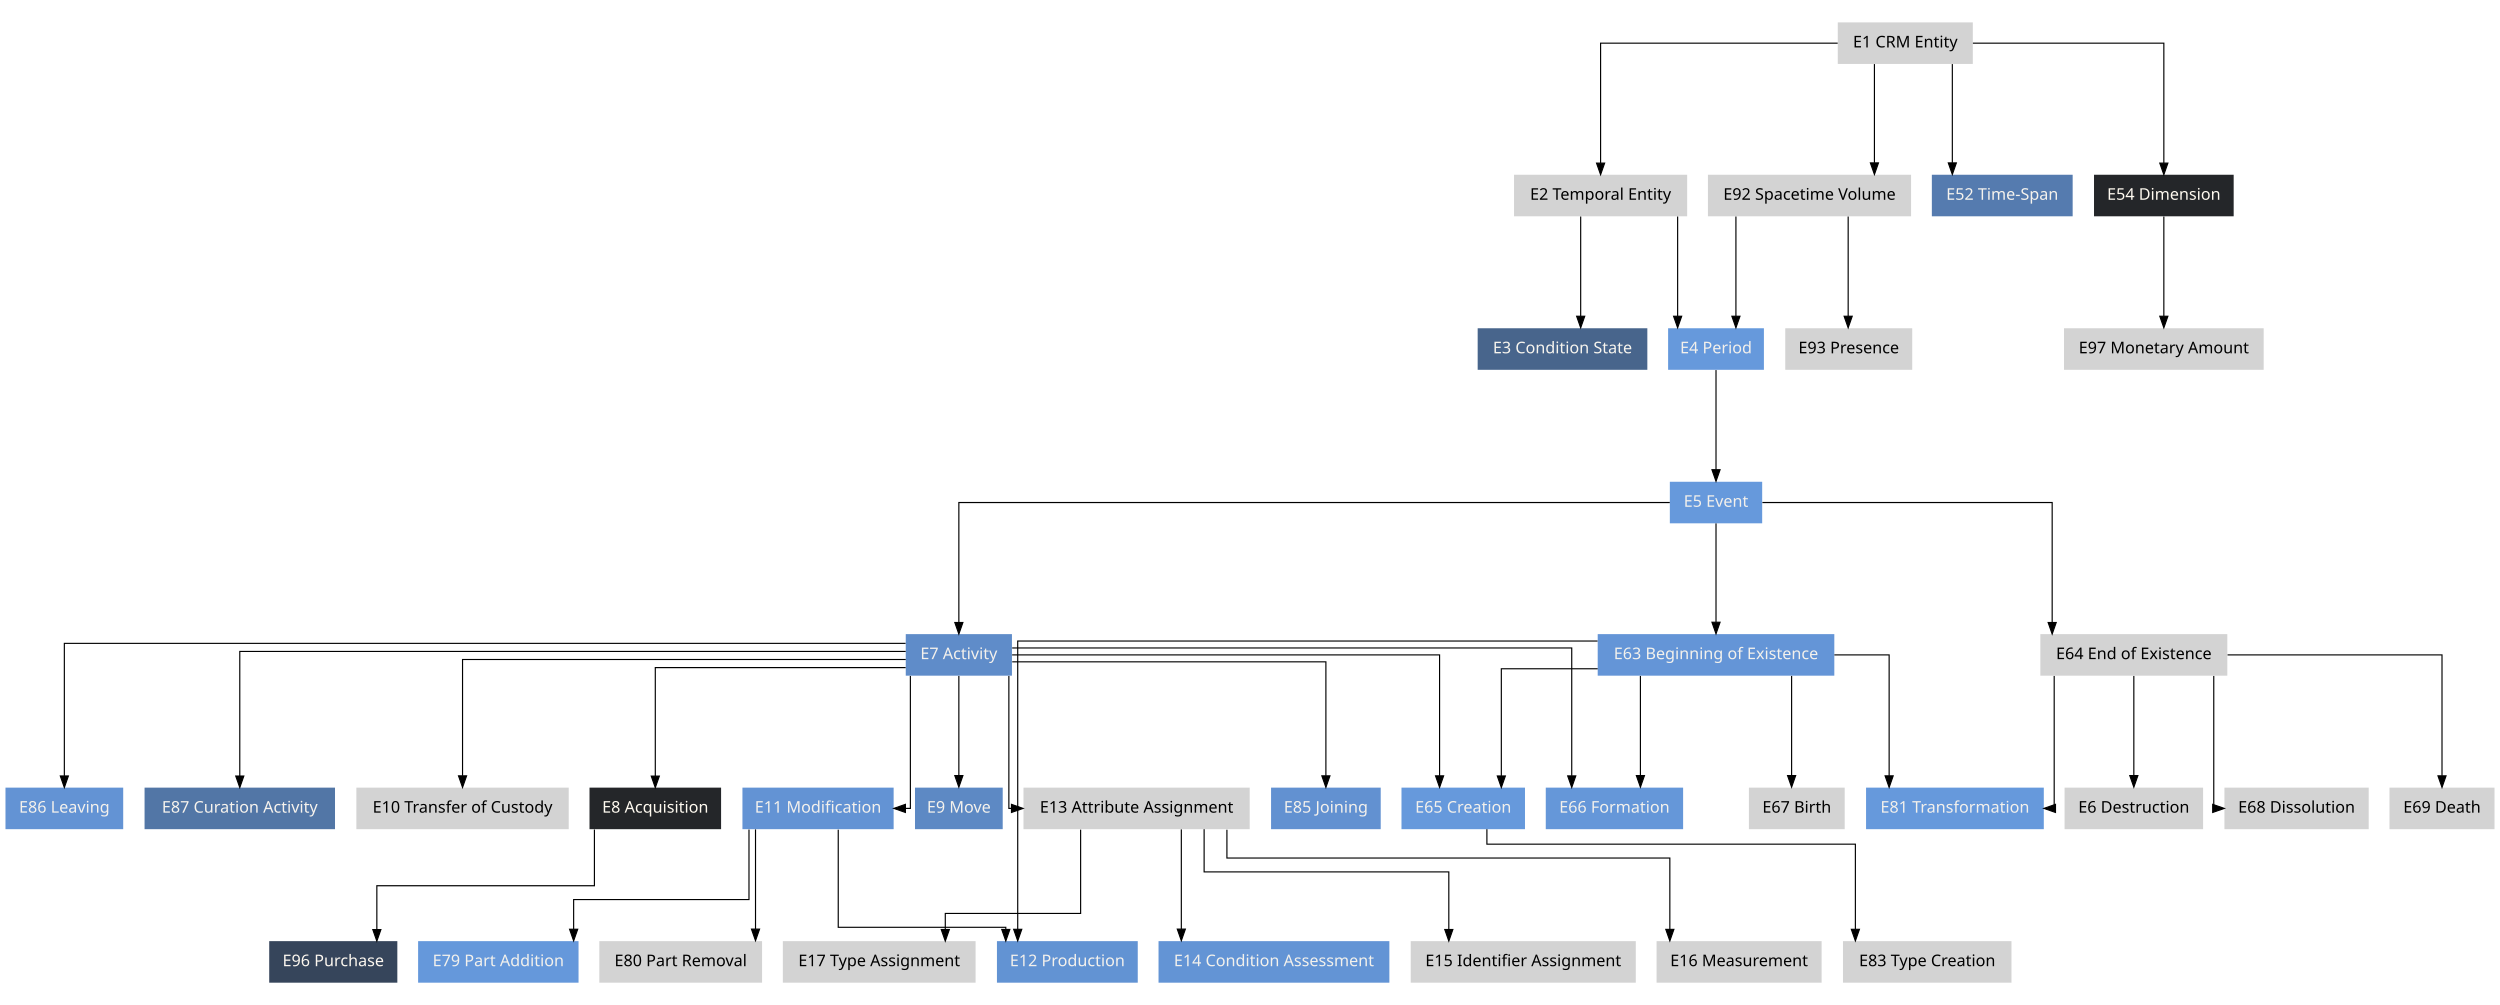
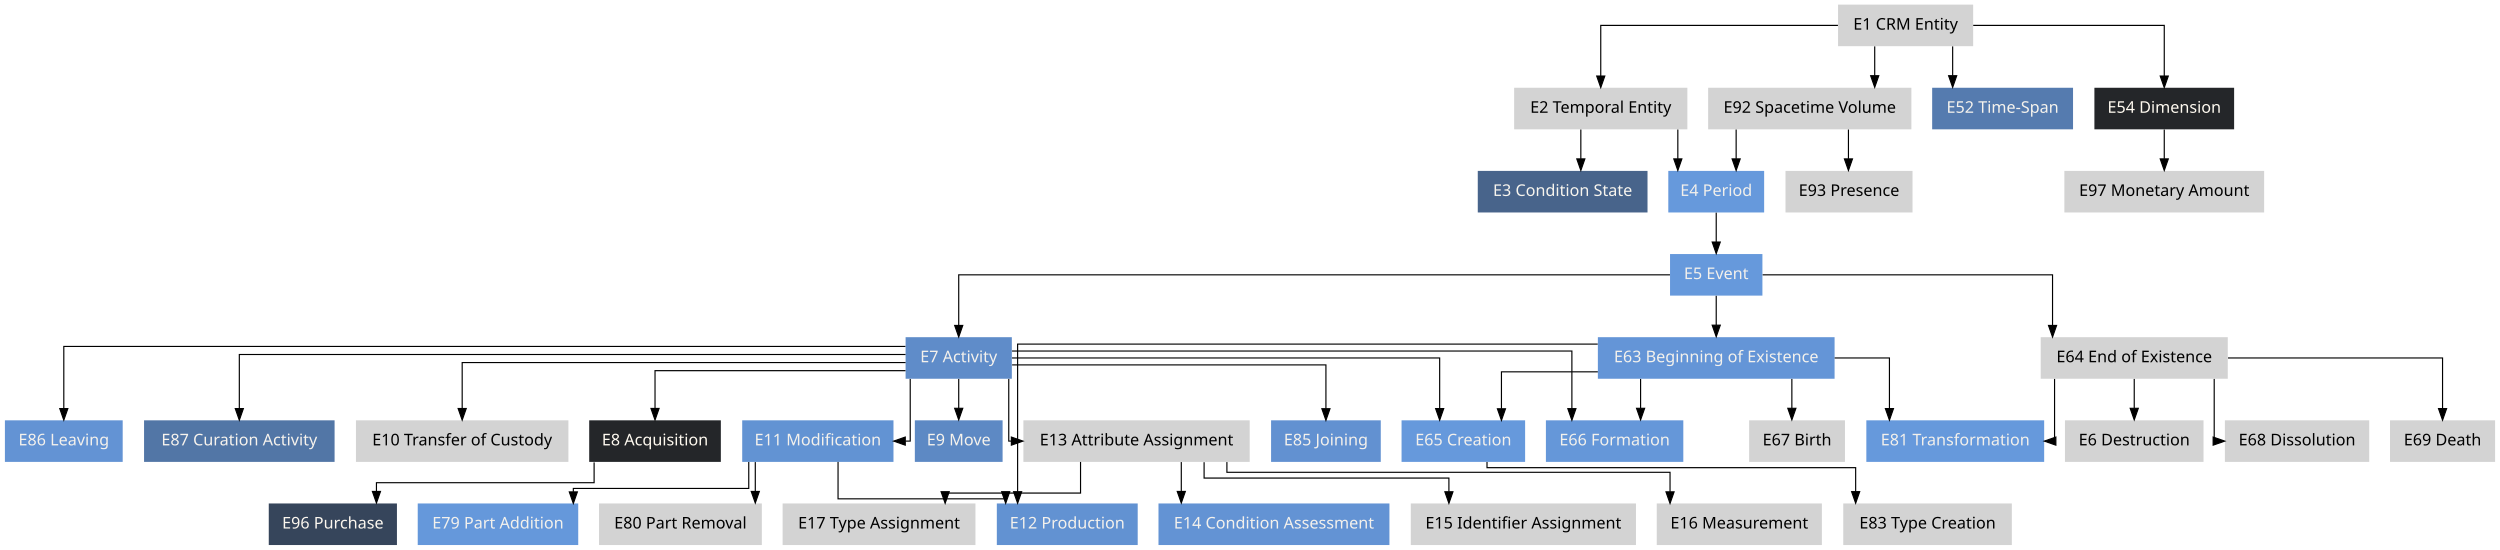
- <svg xmlns="http://www.w3.org/2000/svg" width="2165pt" height="870pt" viewBox="0.00 0.00 2164.50 870.40">
-   <g id="graph0" class="graph" transform="scale(1 1) rotate(0) translate(4 866.4)">
+ <svg xmlns="http://www.w3.org/2000/svg" width="2165pt" height="476pt" viewBox="0.00 0.00 2164.50 476.00">
+   <g id="graph0" class="graph" transform="scale(1 1) rotate(0) translate(4 472)">
    <g id="node1" class="node">
-       <polygon fill="lightgrey" stroke="black" stroke-width="0" points="1457,-715 1307,-715 1307,-679 1457,-679 1457,-715" />
-       <text text-anchor="middle" x="1382" y="-693.3" font-family="sans-serif" font-size="14.00">E2 Temporal Entity</text>
+       <polygon fill="lightgrey" stroke="black" stroke-width="0" points="1457,-396 1307,-396 1307,-360 1457,-360 1457,-396" />
+       <text text-anchor="middle" x="1382" y="-374.3" font-family="sans-serif" font-size="14.00">E2 Temporal Entity</text>
    </g>
    <g id="node2" class="node">
-       <polygon fill="#48658c" stroke="black" stroke-width="0" points="1422.5,-582 1275.5,-582 1275.5,-546 1422.5,-546 1422.5,-582" />
-       <text text-anchor="middle" x="1349" y="-560.3" font-family="sans-serif" font-size="14.00" fill="#f8f5ee">E3 Condition State</text>
+       <polygon fill="#48648b" stroke="black" stroke-width="0" points="1422.5,-324 1275.5,-324 1275.5,-288 1422.5,-288 1422.5,-324" />
+       <text text-anchor="middle" x="1349" y="-302.3" font-family="sans-serif" font-size="14.00" fill="#f8f5ee">E3 Condition State</text>
    </g>
    <g id="edge2" class="edge">
-       <path fill="none" stroke="black" d="M1364.75,-678.79C1364.75,-678.79 1364.75,-592.42 1364.75,-592.42" />
-       <polygon fill="black" stroke="black" points="1368.25,-592.42 1364.75,-582.42 1361.25,-592.42 1368.25,-592.42" />
+       <path fill="none" stroke="black" d="M1364.75,-359.83C1364.75,-359.83 1364.75,-334.41 1364.75,-334.41" />
+       <polygon fill="black" stroke="black" points="1368.25,-334.41 1364.75,-324.41 1361.25,-334.41 1368.25,-334.41" />
    </g>
    <g id="node3" class="node">
-       <polygon fill="#6699dc" stroke="black" stroke-width="0" points="1523.5,-582 1440.5,-582 1440.5,-546 1523.5,-546 1523.5,-582" />
-       <text text-anchor="middle" x="1482" y="-560.3" font-family="sans-serif" font-size="14.00" fill="#f3f0eb">E4 Period</text>
+       <polygon fill="#6699dc" stroke="black" stroke-width="0" points="1523.5,-324 1440.5,-324 1440.5,-288 1523.5,-288 1523.5,-324" />
+       <text text-anchor="middle" x="1482" y="-302.3" font-family="sans-serif" font-size="14.00" fill="#f3f0eb">E4 Period</text>
    </g>
    <g id="edge3" class="edge">
-       <path fill="none" stroke="black" d="M1448.75,-678.79C1448.75,-678.79 1448.75,-592.42 1448.75,-592.42" />
-       <polygon fill="black" stroke="black" points="1452.25,-592.42 1448.75,-582.42 1445.25,-592.42 1452.25,-592.42" />
+       <path fill="none" stroke="black" d="M1448.75,-359.83C1448.75,-359.83 1448.75,-334.41 1448.75,-334.41" />
+       <polygon fill="black" stroke="black" points="1452.25,-334.41 1448.75,-324.41 1445.25,-334.41 1452.25,-334.41" />
    </g>
    <g id="node4" class="node">
-       <polygon fill="#6699dc" stroke="black" stroke-width="0" points="1522,-449 1442,-449 1442,-413 1522,-413 1522,-449" />
-       <text text-anchor="middle" x="1482" y="-427.3" font-family="sans-serif" font-size="14.00" fill="#f3f0eb">E5 Event</text>
+       <polygon fill="#6699dc" stroke="black" stroke-width="0" points="1522,-252 1442,-252 1442,-216 1522,-216 1522,-252" />
+       <text text-anchor="middle" x="1482" y="-230.3" font-family="sans-serif" font-size="14.00" fill="#f3f0eb">E5 Event</text>
    </g>
    <g id="edge5" class="edge">
-       <path fill="none" stroke="black" d="M1482,-545.79C1482,-545.79 1482,-459.42 1482,-459.42" />
-       <polygon fill="black" stroke="black" points="1485.5,-459.42 1482,-449.42 1478.5,-459.42 1485.5,-459.42" />
+       <path fill="none" stroke="black" d="M1482,-287.83C1482,-287.83 1482,-262.41 1482,-262.41" />
+       <polygon fill="black" stroke="black" points="1485.5,-262.41 1482,-252.41 1478.5,-262.41 1485.5,-262.41" />
    </g>
    <g id="node5" class="node">
-       <polygon fill="#5f8cc9" stroke="black" stroke-width="0" points="872,-317 780,-317 780,-281 872,-281 872,-317" />
-       <text text-anchor="middle" x="826" y="-295.3" font-family="sans-serif" font-size="14.00" fill="#f4f1ec">E7 Activity</text>
+       <polygon fill="#5f8cc9" stroke="black" stroke-width="0" points="872,-180 780,-180 780,-144 872,-144 872,-180" />
+       <text text-anchor="middle" x="826" y="-158.3" font-family="sans-serif" font-size="14.00" fill="#f4f1ec">E7 Activity</text>
    </g>
    <g id="edge7" class="edge">
-       <path fill="none" stroke="black" d="M1441.95,-431C1299.52,-431 826,-431 826,-431 826,-431 826,-327.08 826,-327.08" />
-       <polygon fill="black" stroke="black" points="829.5,-327.08 826,-317.08 822.5,-327.08 829.5,-327.08" />
+       <path fill="none" stroke="black" d="M1441.95,-234C1299.52,-234 826,-234 826,-234 826,-234 826,-190.17 826,-190.17" />
+       <polygon fill="black" stroke="black" points="829.5,-190.17 826,-180.17 822.5,-190.17 829.5,-190.17" />
    </g>
    <g id="node25" class="node">
-       <polygon fill="#6495d7" stroke="black" stroke-width="0" points="1584.5,-317 1379.5,-317 1379.5,-281 1584.5,-281 1584.5,-317" />
-       <text text-anchor="middle" x="1482" y="-295.3" font-family="sans-serif" font-size="14.00" fill="#f3f1ec">E63 Beginning of Existence</text>
+       <polygon fill="#6495d7" stroke="black" stroke-width="0" points="1584.5,-180 1379.5,-180 1379.5,-144 1584.5,-144 1584.5,-180" />
+       <text text-anchor="middle" x="1482" y="-158.3" font-family="sans-serif" font-size="14.00" fill="#f3f1ec">E63 Beginning of Existence</text>
    </g>
    <g id="edge21" class="edge">
-       <path fill="none" stroke="black" d="M1482,-412.92C1482,-412.92 1482,-327.28 1482,-327.28" />
-       <polygon fill="black" stroke="black" points="1485.5,-327.28 1482,-317.28 1478.5,-327.28 1485.5,-327.28" />
+       <path fill="none" stroke="black" d="M1482,-215.83C1482,-215.83 1482,-190.41 1482,-190.41" />
+       <polygon fill="black" stroke="black" points="1485.5,-190.41 1482,-180.41 1478.5,-190.41 1485.5,-190.41" />
    </g>
    <g id="node28" class="node">
-       <polygon fill="lightgrey" stroke="black" stroke-width="0" points="1925,-317 1763,-317 1763,-281 1925,-281 1925,-317" />
-       <text text-anchor="middle" x="1844" y="-295.3" font-family="sans-serif" font-size="14.00">E64 End of Existence</text>
+       <polygon fill="lightgrey" stroke="black" stroke-width="0" points="1925,-180 1763,-180 1763,-144 1925,-144 1925,-180" />
+       <text text-anchor="middle" x="1844" y="-158.3" font-family="sans-serif" font-size="14.00">E64 End of Existence</text>
    </g>
    <g id="edge22" class="edge">
-       <path fill="none" stroke="black" d="M1522.19,-431C1602.09,-431 1773.25,-431 1773.25,-431 1773.25,-431 1773.25,-327.08 1773.25,-327.08" />
-       <polygon fill="black" stroke="black" points="1776.75,-327.08 1773.25,-317.08 1769.75,-327.08 1776.75,-327.08" />
+       <path fill="none" stroke="black" d="M1522.19,-234C1602.09,-234 1773.25,-234 1773.25,-234 1773.25,-234 1773.25,-190.17 1773.25,-190.17" />
+       <polygon fill="black" stroke="black" points="1776.75,-190.17 1773.25,-180.17 1769.75,-190.17 1776.75,-190.17" />
    </g>
    <g id="node6" class="node">
-       <polygon fill="#242629" stroke="black" stroke-width="0" points="620,-184 506,-184 506,-148 620,-148 620,-184" />
-       <text text-anchor="middle" x="563" y="-162.3" font-family="sans-serif" font-size="14.00" fill="#fffaf0">E8 Acquisition</text>
+       <polygon fill="#242629" stroke="black" stroke-width="0" points="620,-108 506,-108 506,-72 620,-72 620,-108" />
+       <text text-anchor="middle" x="563" y="-86.3" font-family="sans-serif" font-size="14.00" fill="#fffaf0">E8 Acquisition</text>
    </g>
    <g id="edge8" class="edge">
-       <path fill="none" stroke="black" d="M779.89,-288C704.46,-288 563,-288 563,-288 563,-288 563,-194 563,-194" />
-       <polygon fill="black" stroke="black" points="566.5,-194 563,-184 559.5,-194 566.5,-194" />
+       <path fill="none" stroke="black" d="M779.89,-151C704.46,-151 563,-151 563,-151 563,-151 563,-118.3 563,-118.3" />
+       <polygon fill="black" stroke="black" points="566.5,-118.3 563,-108.3 559.5,-118.3 566.5,-118.3" />
    </g>
    <g id="node8" class="node">
-       <polygon fill="#5d89c4" stroke="black" stroke-width="0" points="864,-184 788,-184 788,-148 864,-148 864,-184" />
-       <text text-anchor="middle" x="826" y="-162.3" font-family="sans-serif" font-size="14.00" fill="#f5f2ec">E9 Move</text>
+       <polygon fill="#5d89c4" stroke="black" stroke-width="0" points="864,-108 788,-108 788,-72 864,-72 864,-108" />
+       <text text-anchor="middle" x="826" y="-86.3" font-family="sans-serif" font-size="14.00" fill="#f5f2ec">E9 Move</text>
    </g>
    <g id="edge9" class="edge">
-       <path fill="none" stroke="black" d="M826,-280.79C826,-280.79 826,-194.42 826,-194.42" />
-       <polygon fill="black" stroke="black" points="829.5,-194.42 826,-184.42 822.5,-194.42 829.5,-194.42" />
+       <path fill="none" stroke="black" d="M826,-143.83C826,-143.83 826,-118.41 826,-118.41" />
+       <polygon fill="black" stroke="black" points="829.5,-118.41 826,-108.41 822.5,-118.41 829.5,-118.41" />
    </g>
    <g id="node9" class="node">
-       <polygon fill="lightgrey" stroke="black" stroke-width="0" points="488,-184 304,-184 304,-148 488,-148 488,-184" />
-       <text text-anchor="middle" x="396" y="-162.3" font-family="sans-serif" font-size="14.00">E10 Transfer of Custody</text>
+       <polygon fill="lightgrey" stroke="black" stroke-width="0" points="488,-108 304,-108 304,-72 488,-72 488,-108" />
+       <text text-anchor="middle" x="396" y="-86.3" font-family="sans-serif" font-size="14.00">E10 Transfer of Custody</text>
    </g>
    <g id="edge10" class="edge">
-       <path fill="none" stroke="black" d="M779.98,-295C669.05,-295 396,-295 396,-295 396,-295 396,-194.21 396,-194.21" />
-       <polygon fill="black" stroke="black" points="399.5,-194.21 396,-184.21 392.5,-194.21 399.5,-194.21" />
+       <path fill="none" stroke="black" d="M779.98,-158C669.05,-158 396,-158 396,-158 396,-158 396,-118.22 396,-118.22" />
+       <polygon fill="black" stroke="black" points="399.5,-118.22 396,-108.22 392.5,-118.22 399.5,-118.22" />
    </g>
    <g id="node10" class="node">
-       <polygon fill="#6393d4" stroke="black" stroke-width="0" points="769.5,-184 638.5,-184 638.5,-148 769.5,-148 769.5,-184" />
-       <text text-anchor="middle" x="704" y="-162.3" font-family="sans-serif" font-size="14.00" fill="#f4f1ec">E11 Modification</text>
+       <polygon fill="#6293d3" stroke="black" stroke-width="0" points="769.5,-108 638.5,-108 638.5,-72 769.5,-72 769.5,-108" />
+       <text text-anchor="middle" x="704" y="-86.3" font-family="sans-serif" font-size="14.00" fill="#f4f1ec">E11 Modification</text>
    </g>
    <g id="edge11" class="edge">
-       <path fill="none" stroke="black" d="M784,-280.79C784,-244.36 784,-166 784,-166 784,-166 779.7,-166 779.7,-166" />
-       <polygon fill="black" stroke="black" points="779.7,-162.5 769.7,-166 779.7,-169.5 779.7,-162.5" />
+       <path fill="none" stroke="black" d="M784,-143.83C784,-122.5 784,-90 784,-90 784,-90 779.7,-90 779.7,-90" />
+       <polygon fill="black" stroke="black" points="779.7,-86.5 769.7,-90 779.7,-93.5 779.7,-86.5" />
    </g>
    <g id="node14" class="node">
-       <polygon fill="lightgrey" stroke="black" stroke-width="0" points="1078,-184 882,-184 882,-148 1078,-148 1078,-184" />
-       <text text-anchor="middle" x="980" y="-162.3" font-family="sans-serif" font-size="14.00">E13 Attribute Assignment</text>
+       <polygon fill="lightgrey" stroke="black" stroke-width="0" points="1078,-108 882,-108 882,-72 1078,-72 1078,-108" />
+       <text text-anchor="middle" x="980" y="-86.3" font-family="sans-serif" font-size="14.00">E13 Attribute Assignment</text>
    </g>
    <g id="edge14" class="edge">
-       <path fill="none" stroke="black" d="M869.33,-280.79C869.33,-244.36 869.33,-166 869.33,-166 869.33,-166 871.6,-166 871.6,-166" />
-       <polygon fill="black" stroke="black" points="871.6,-169.5 881.6,-166 871.6,-162.5 871.6,-169.5" />
+       <path fill="none" stroke="black" d="M869.33,-143.83C869.33,-122.5 869.33,-90 869.33,-90 869.33,-90 871.6,-90 871.6,-90" />
+       <polygon fill="black" stroke="black" points="871.6,-93.5 881.6,-90 871.6,-86.5 871.6,-93.5" />
    </g>
    <g id="node19" class="node">
-       <polygon fill="#6699dc" stroke="black" stroke-width="0" points="1316.5,-184 1209.5,-184 1209.5,-148 1316.5,-148 1316.5,-184" />
-       <text text-anchor="middle" x="1263" y="-162.3" font-family="sans-serif" font-size="14.00" fill="#f3f0eb">E65 Creation</text>
+       <polygon fill="#6699dc" stroke="black" stroke-width="0" points="1316.5,-108 1209.5,-108 1209.5,-72 1316.5,-72 1316.5,-108" />
+       <text text-anchor="middle" x="1263" y="-86.3" font-family="sans-serif" font-size="14.00" fill="#f3f0eb">E65 Creation</text>
    </g>
    <g id="edge23" class="edge">
-       <path fill="none" stroke="black" d="M872.16,-299C980.61,-299 1242.5,-299 1242.5,-299 1242.5,-299 1242.5,-194.21 1242.5,-194.21" />
-       <polygon fill="black" stroke="black" points="1246,-194.21 1242.5,-184.21 1239,-194.21 1246,-194.21" />
+       <path fill="none" stroke="black" d="M872.16,-162C980.61,-162 1242.5,-162 1242.5,-162 1242.5,-162 1242.5,-118.17 1242.5,-118.17" />
+       <polygon fill="black" stroke="black" points="1246,-118.17 1242.5,-108.17 1239,-118.17 1246,-118.17" />
    </g>
    <g id="node21" class="node">
-       <polygon fill="#6597d9" stroke="black" stroke-width="0" points="1453.5,-184 1334.5,-184 1334.5,-148 1453.5,-148 1453.5,-184" />
-       <text text-anchor="middle" x="1394" y="-162.3" font-family="sans-serif" font-size="14.00" fill="#f3f1ec">E66 Formation</text>
+       <polygon fill="#6597d9" stroke="black" stroke-width="0" points="1453.5,-108 1334.5,-108 1334.5,-72 1453.5,-72 1453.5,-108" />
+       <text text-anchor="middle" x="1394" y="-86.3" font-family="sans-serif" font-size="14.00" fill="#f3f1ec">E66 Formation</text>
    </g>
    <g id="edge25" class="edge">
-       <path fill="none" stroke="black" d="M872.19,-305C1001.38,-305 1357,-305 1357,-305 1357,-305 1357,-194.17 1357,-194.17" />
-       <polygon fill="black" stroke="black" points="1360.5,-194.17 1357,-184.17 1353.5,-194.17 1360.5,-194.17" />
+       <path fill="none" stroke="black" d="M872.19,-168C1001.38,-168 1357,-168 1357,-168 1357,-168 1357,-118.09 1357,-118.09" />
+       <polygon fill="black" stroke="black" points="1360.5,-118.09 1357,-108.09 1353.5,-118.09 1360.5,-118.09" />
    </g>
    <g id="node22" class="node">
-       <polygon fill="#6291d1" stroke="black" stroke-width="0" points="1191.5,-184 1096.5,-184 1096.5,-148 1191.5,-148 1191.5,-184" />
-       <text text-anchor="middle" x="1144" y="-162.3" font-family="sans-serif" font-size="14.00" fill="#f4f1ec">E85 Joining</text>
+       <polygon fill="#6291d1" stroke="black" stroke-width="0" points="1191.5,-108 1096.5,-108 1096.5,-72 1191.5,-72 1191.5,-108" />
+       <text text-anchor="middle" x="1144" y="-86.3" font-family="sans-serif" font-size="14.00" fill="#f4f1ec">E85 Joining</text>
    </g>
    <g id="edge35" class="edge">
-       <path fill="none" stroke="black" d="M872.24,-293C960.44,-293 1144,-293 1144,-293 1144,-293 1144,-194.2 1144,-194.2" />
-       <polygon fill="black" stroke="black" points="1147.5,-194.2 1144,-184.2 1140.5,-194.2 1147.5,-194.2" />
+       <path fill="none" stroke="black" d="M872.24,-156C960.44,-156 1144,-156 1144,-156 1144,-156 1144,-118.03 1144,-118.03" />
+       <polygon fill="black" stroke="black" points="1147.5,-118.03 1144,-108.03 1140.5,-118.03 1147.5,-118.03" />
    </g>
    <g id="node23" class="node">
-       <polygon fill="#6393d4" stroke="black" stroke-width="0" points="102,-184 0,-184 0,-148 102,-148 102,-184" />
-       <text text-anchor="middle" x="51" y="-162.3" font-family="sans-serif" font-size="14.00" fill="#f4f1ec">E86 Leaving</text>
+       <polygon fill="#6393d4" stroke="black" stroke-width="0" points="102,-108 0,-108 0,-72 102,-72 102,-108" />
+       <text text-anchor="middle" x="51" y="-86.3" font-family="sans-serif" font-size="14.00" fill="#f4f1ec">E86 Leaving</text>
    </g>
    <g id="edge36" class="edge">
-       <path fill="none" stroke="black" d="M779.84,-309C613,-309 51,-309 51,-309 51,-309 51,-194.11 51,-194.11" />
-       <polygon fill="black" stroke="black" points="54.5,-194.11 51,-184.11 47.5,-194.11 54.5,-194.11" />
+       <path fill="none" stroke="black" d="M779.84,-172C613,-172 51,-172 51,-172 51,-172 51,-118.2 51,-118.2" />
+       <polygon fill="black" stroke="black" points="54.5,-118.2 51,-108.2 47.5,-118.2 54.5,-118.2" />
    </g>
    <g id="node24" class="node">
-       <polygon fill="#5276a6" stroke="black" stroke-width="0" points="285.5,-184 120.5,-184 120.5,-148 285.5,-148 285.5,-184" />
-       <text text-anchor="middle" x="203" y="-162.3" font-family="sans-serif" font-size="14.00" fill="#f7f3ed">E87 Curation Activity</text>
+       <polygon fill="#5276a6" stroke="black" stroke-width="0" points="285.5,-108 120.5,-108 120.5,-72 285.5,-72 285.5,-108" />
+       <text text-anchor="middle" x="203" y="-86.3" font-family="sans-serif" font-size="14.00" fill="#f7f3ed">E87 Curation Activity</text>
    </g>
    <g id="edge37" class="edge">
-       <path fill="none" stroke="black" d="M779.94,-302C635.81,-302 203,-302 203,-302 203,-302 203,-194.06 203,-194.06" />
-       <polygon fill="black" stroke="black" points="206.5,-194.06 203,-184.06 199.5,-194.06 206.5,-194.06" />
+       <path fill="none" stroke="black" d="M779.94,-165C635.81,-165 203,-165 203,-165 203,-165 203,-118.16 203,-118.16" />
+       <polygon fill="black" stroke="black" points="206.5,-118.16 203,-108.16 199.5,-118.16 206.5,-118.16" />
    </g>
    <g id="node7" class="node">
-       <polygon fill="#36455b" stroke="black" stroke-width="0" points="339.5,-51 228.5,-51 228.5,-15 339.5,-15 339.5,-51" />
-       <text text-anchor="middle" x="284" y="-29.3" font-family="sans-serif" font-size="14.00" fill="#fcf7ef">E96 Purchase</text>
+       <polygon fill="#36455b" stroke="black" stroke-width="0" points="339.5,-36 228.5,-36 228.5,0 339.5,0 339.5,-36" />
+       <text text-anchor="middle" x="284" y="-14.3" font-family="sans-serif" font-size="14.00" fill="#fcf7ef">E96 Purchase</text>
    </g>
    <g id="edge40" class="edge">
-       <path fill="none" stroke="black" d="M510.25,-147.69C510.25,-127.85 510.25,-99 510.25,-99 510.25,-99 321.75,-99 321.75,-99 321.75,-99 321.75,-61.03 321.75,-61.03" />
-       <polygon fill="black" stroke="black" points="325.25,-61.03 321.75,-51.03 318.25,-61.03 325.25,-61.03" />
+       <path fill="none" stroke="black" d="M510.25,-71.58C510.25,-62.72 510.25,-54 510.25,-54 510.25,-54 321.75,-54 321.75,-54 321.75,-54 321.75,-46.42 321.75,-46.42" />
+       <polygon fill="black" stroke="black" points="325.25,-46.42 321.75,-36.42 318.25,-46.42 325.25,-46.42" />
    </g>
    <g id="node11" class="node">
-       <polygon fill="#6293d3" stroke="black" stroke-width="0" points="981,-51 859,-51 859,-15 981,-15 981,-51" />
-       <text text-anchor="middle" x="920" y="-29.3" font-family="sans-serif" font-size="14.00" fill="#f4f1ec">E12 Production</text>
+       <polygon fill="#6292d2" stroke="black" stroke-width="0" points="981,-36 859,-36 859,0 981,0 981,-36" />
+       <text text-anchor="middle" x="920" y="-14.3" font-family="sans-serif" font-size="14.00" fill="#f4f1ec">E12 Production</text>
    </g>
    <g id="edge12" class="edge">
-       <path fill="none" stroke="black" d="M721.5,-147.59C721.5,-117.96 721.5,-63 721.5,-63 721.5,-63 866.67,-63 866.67,-63 866.67,-63 866.67,-61.14 866.67,-61.14" />
-       <polygon fill="black" stroke="black" points="870.17,-61.14 866.67,-51.14 863.17,-61.14 870.17,-61.14" />
+       <path fill="none" stroke="black" d="M721.5,-71.95C721.5,-57.63 721.5,-40 721.5,-40 721.5,-40 866.67,-40 866.67,-40 866.67,-40 866.67,-39.62 866.67,-39.62" />
+       <polygon fill="black" stroke="black" points="870.17,-46.17 866.67,-36.17 863.17,-46.17 870.17,-46.17" />
    </g>
    <g id="node12" class="node">
-       <polygon fill="#6598db" stroke="black" stroke-width="0" points="496.5,-51 357.5,-51 357.5,-15 496.5,-15 496.5,-51" />
-       <text text-anchor="middle" x="427" y="-29.3" font-family="sans-serif" font-size="14.00" fill="#f3f1ec">E79 Part Addition</text>
+       <polygon fill="#6598db" stroke="black" stroke-width="0" points="496.5,-36 357.5,-36 357.5,0 496.5,0 496.5,-36" />
+       <text text-anchor="middle" x="427" y="-14.3" font-family="sans-serif" font-size="14.00" fill="#f3f1ec">E79 Part Addition</text>
    </g>
    <g id="edge30" class="edge">
-       <path fill="none" stroke="black" d="M644.17,-147.68C644.17,-124.34 644.17,-87 644.17,-87 644.17,-87 492.25,-87 492.25,-87 492.25,-87 492.25,-61.28 492.25,-61.28" />
-       <polygon fill="black" stroke="black" points="495.75,-61.28 492.25,-51.28 488.75,-61.28 495.75,-61.28" />
+       <path fill="none" stroke="black" d="M644.17,-71.9C644.17,-60.91 644.17,-49 644.17,-49 644.17,-49 492.25,-49 492.25,-49 492.25,-49 492.25,-46.03 492.25,-46.03" />
+       <polygon fill="black" stroke="black" points="495.75,-46.03 492.25,-36.03 488.75,-46.03 495.75,-46.03" />
    </g>
    <g id="node13" class="node">
-       <polygon fill="lightgrey" stroke="black" stroke-width="0" points="655.5,-51 514.5,-51 514.5,-15 655.5,-15 655.5,-51" />
-       <text text-anchor="middle" x="585" y="-29.3" font-family="sans-serif" font-size="14.00">E80 Part Removal</text>
+       <polygon fill="lightgrey" stroke="black" stroke-width="0" points="655.5,-36 514.5,-36 514.5,0 655.5,0 655.5,-36" />
+       <text text-anchor="middle" x="585" y="-14.3" font-family="sans-serif" font-size="14.00">E80 Part Removal</text>
    </g>
    <g id="edge31" class="edge">
-       <path fill="none" stroke="black" d="M649.83,-147.79C649.83,-147.79 649.83,-61.42 649.83,-61.42" />
-       <polygon fill="black" stroke="black" points="653.33,-61.42 649.83,-51.42 646.33,-61.42 653.33,-61.42" />
+       <path fill="none" stroke="black" d="M649.83,-71.83C649.83,-71.83 649.83,-46.41 649.83,-46.41" />
+       <polygon fill="black" stroke="black" points="653.33,-46.41 649.83,-36.41 646.33,-46.41 653.33,-46.41" />
    </g>
    <g id="node15" class="node">
-       <polygon fill="#6394d5" stroke="black" stroke-width="0" points="1199,-51 999,-51 999,-15 1199,-15 1199,-51" />
-       <text text-anchor="middle" x="1099" y="-29.3" font-family="sans-serif" font-size="14.00" fill="#f3f1ec">E14 Condition Assessment</text>
+       <polygon fill="#6393d4" stroke="black" stroke-width="0" points="1199,-36 999,-36 999,0 1199,0 1199,-36" />
+       <text text-anchor="middle" x="1099" y="-14.3" font-family="sans-serif" font-size="14.00" fill="#f4f1ec">E14 Condition Assessment</text>
    </g>
    <g id="edge15" class="edge">
-       <path fill="none" stroke="black" d="M1018.75,-147.79C1018.75,-147.79 1018.75,-61.42 1018.75,-61.42" />
-       <polygon fill="black" stroke="black" points="1022.25,-61.42 1018.75,-51.42 1015.25,-61.42 1022.25,-61.42" />
+       <path fill="none" stroke="black" d="M1018.75,-71.83C1018.75,-71.83 1018.75,-46.41 1018.75,-46.41" />
+       <polygon fill="black" stroke="black" points="1022.25,-46.41 1018.75,-36.41 1015.25,-46.41 1022.25,-46.41" />
    </g>
    <g id="node16" class="node">
-       <polygon fill="lightgrey" stroke="black" stroke-width="0" points="1412.5,-51 1217.5,-51 1217.5,-15 1412.5,-15 1412.5,-51" />
-       <text text-anchor="middle" x="1315" y="-29.3" font-family="sans-serif" font-size="14.00">E15 Identifier Assignment</text>
+       <polygon fill="lightgrey" stroke="black" stroke-width="0" points="1412.5,-36 1217.5,-36 1217.5,0 1412.5,0 1412.5,-36" />
+       <text text-anchor="middle" x="1315" y="-14.3" font-family="sans-serif" font-size="14.00">E15 Identifier Assignment</text>
    </g>
    <g id="edge16" class="edge">
-       <path fill="none" stroke="black" d="M1038.5,-147.99C1038.5,-131.95 1038.5,-111 1038.5,-111 1038.5,-111 1250.5,-111 1250.5,-111 1250.5,-111 1250.5,-61.09 1250.5,-61.09" />
-       <polygon fill="black" stroke="black" points="1254,-61.09 1250.5,-51.09 1247,-61.09 1254,-61.09" />
+       <path fill="none" stroke="black" d="M1038.5,-71.76C1038.5,-64.57 1038.5,-58 1038.5,-58 1038.5,-58 1250.5,-58 1250.5,-58 1250.5,-58 1250.5,-46.13 1250.5,-46.13" />
+       <polygon fill="black" stroke="black" points="1254,-46.13 1250.5,-36.13 1247,-46.13 1254,-46.13" />
    </g>
    <g id="node17" class="node">
-       <polygon fill="lightgrey" stroke="black" stroke-width="0" points="1573.5,-51 1430.5,-51 1430.5,-15 1573.5,-15 1573.5,-51" />
-       <text text-anchor="middle" x="1502" y="-29.3" font-family="sans-serif" font-size="14.00">E16 Measurement</text>
+       <polygon fill="lightgrey" stroke="black" stroke-width="0" points="1573.5,-36 1430.5,-36 1430.5,0 1573.5,0 1573.5,-36" />
+       <text text-anchor="middle" x="1502" y="-14.3" font-family="sans-serif" font-size="14.00">E16 Measurement</text>
    </g>
    <g id="edge17" class="edge">
-       <path fill="none" stroke="black" d="M1058.25,-147.51C1058.25,-135.86 1058.25,-123 1058.25,-123 1058.25,-123 1442,-123 1442,-123 1442,-123 1442,-61.21 1442,-61.21" />
-       <polygon fill="black" stroke="black" points="1445.5,-61.21 1442,-51.21 1438.5,-61.21 1445.5,-61.21" />
+       <path fill="none" stroke="black" d="M1058.25,-71.84C1058.25,-66.96 1058.25,-63 1058.25,-63 1058.25,-63 1442,-63 1442,-63 1442,-63 1442,-46.04 1442,-46.04" />
+       <polygon fill="black" stroke="black" points="1445.5,-46.04 1442,-36.04 1438.5,-46.04 1445.5,-46.04" />
    </g>
    <g id="node18" class="node">
-       <polygon fill="lightgrey" stroke="black" stroke-width="0" points="840.5,-51 673.5,-51 673.5,-15 840.5,-15 840.5,-51" />
-       <text text-anchor="middle" x="757" y="-29.3" font-family="sans-serif" font-size="14.00">E17 Type Assignment</text>
+       <polygon fill="lightgrey" stroke="black" stroke-width="0" points="840.5,-36 673.5,-36 673.5,0 840.5,0 840.5,-36" />
+       <text text-anchor="middle" x="757" y="-14.3" font-family="sans-serif" font-size="14.00">E17 Type Assignment</text>
    </g>
    <g id="edge18" class="edge">
-       <path fill="none" stroke="black" d="M931.5,-147.58C931.5,-120.99 931.5,-75 931.5,-75 931.5,-75 814.25,-75 814.25,-75 814.25,-75 814.25,-61.06 814.25,-61.06" />
-       <polygon fill="black" stroke="black" points="817.75,-61.06 814.25,-51.06 810.75,-61.06 817.75,-61.06" />
+       <path fill="none" stroke="black" d="M931.5,-71.96C931.5,-59.44 931.5,-45 931.5,-45 931.5,-45 814.25,-45 814.25,-45 814.25,-45 814.25,-44.12 814.25,-44.12" />
+       <polygon fill="black" stroke="black" points="817.75,-46.16 814.25,-36.16 810.75,-46.16 817.75,-46.16" />
    </g>
    <g id="node20" class="node">
-       <polygon fill="lightgrey" stroke="black" stroke-width="0" points="1738,-51 1592,-51 1592,-15 1738,-15 1738,-51" />
-       <text text-anchor="middle" x="1665" y="-29.3" font-family="sans-serif" font-size="14.00">E83 Type Creation</text>
+       <polygon fill="lightgrey" stroke="black" stroke-width="0" points="1738,-36 1592,-36 1592,0 1738,0 1738,-36" />
+       <text text-anchor="middle" x="1665" y="-14.3" font-family="sans-serif" font-size="14.00">E83 Type Creation</text>
    </g>
    <g id="edge34" class="edge">
-       <path fill="none" stroke="black" d="M1283.5,-147.97C1283.5,-141.15 1283.5,-135 1283.5,-135 1283.5,-135 1602.75,-135 1602.75,-135 1602.75,-135 1602.75,-61.24 1602.75,-61.24" />
-       <polygon fill="black" stroke="black" points="1606.25,-61.24 1602.75,-51.24 1599.25,-61.24 1606.25,-61.24" />
+       <path fill="none" stroke="black" d="M1283.5,-71.88C1283.5,-69.03 1283.5,-67 1283.5,-67 1283.5,-67 1602.75,-67 1602.75,-67 1602.75,-67 1602.75,-46.25 1602.75,-46.25" />
+       <polygon fill="black" stroke="black" points="1606.25,-46.25 1602.75,-36.25 1599.25,-46.25 1606.25,-46.25" />
    </g>
    <g id="edge13" class="edge">
-       <path fill="none" stroke="black" d="M1379.37,-311C1206.76,-311 877,-311 877,-311 877,-311 877,-61.24 877,-61.24" />
-       <polygon fill="black" stroke="black" points="880.5,-61.24 877,-51.24 873.5,-61.24 880.5,-61.24" />
+       <path fill="none" stroke="black" d="M1379.37,-174C1206.76,-174 877,-174 877,-174 877,-174 877,-46.2 877,-46.2" />
+       <polygon fill="black" stroke="black" points="880.5,-46.2 877,-36.2 873.5,-46.2 880.5,-46.2" />
    </g>
    <g id="edge24" class="edge">
-       <path fill="none" stroke="black" d="M1379.48,-287C1336.36,-287 1296,-287 1296,-287 1296,-287 1296,-194.11 1296,-194.11" />
-       <polygon fill="black" stroke="black" points="1299.5,-194.11 1296,-184.11 1292.5,-194.11 1299.5,-194.11" />
+       <path fill="none" stroke="black" d="M1379.48,-150C1336.36,-150 1296,-150 1296,-150 1296,-150 1296,-118 1296,-118" />
+       <polygon fill="black" stroke="black" points="1299.5,-118 1296,-108 1292.5,-118 1299.5,-118" />
    </g>
    <g id="edge26" class="edge">
-       <path fill="none" stroke="black" d="M1416.5,-280.79C1416.5,-280.79 1416.5,-194.42 1416.5,-194.42" />
-       <polygon fill="black" stroke="black" points="1420,-194.42 1416.5,-184.42 1413,-194.42 1420,-194.42" />
+       <path fill="none" stroke="black" d="M1416.5,-143.83C1416.5,-143.83 1416.5,-118.41 1416.5,-118.41" />
+       <polygon fill="black" stroke="black" points="1420,-118.41 1416.5,-108.41 1413,-118.41 1420,-118.41" />
    </g>
    <g id="node26" class="node">
-       <polygon fill="lightgrey" stroke="black" stroke-width="0" points="1593.5,-184 1510.5,-184 1510.5,-148 1593.5,-148 1593.5,-184" />
-       <text text-anchor="middle" x="1552" y="-162.3" font-family="sans-serif" font-size="14.00">E67 Birth</text>
+       <polygon fill="lightgrey" stroke="black" stroke-width="0" points="1593.5,-108 1510.5,-108 1510.5,-72 1593.5,-72 1593.5,-108" />
+       <text text-anchor="middle" x="1552" y="-86.3" font-family="sans-serif" font-size="14.00">E67 Birth</text>
    </g>
    <g id="edge27" class="edge">
-       <path fill="none" stroke="black" d="M1547.5,-280.79C1547.5,-280.79 1547.5,-194.42 1547.5,-194.42" />
-       <polygon fill="black" stroke="black" points="1551,-194.42 1547.5,-184.42 1544,-194.42 1551,-194.42" />
+       <path fill="none" stroke="black" d="M1547.5,-143.83C1547.5,-143.83 1547.5,-118.41 1547.5,-118.41" />
+       <polygon fill="black" stroke="black" points="1551,-118.41 1547.5,-108.41 1544,-118.41 1551,-118.41" />
    </g>
    <g id="node27" class="node">
-       <polygon fill="#6699dc" stroke="black" stroke-width="0" points="1766,-184 1612,-184 1612,-148 1766,-148 1766,-184" />
-       <text text-anchor="middle" x="1689" y="-162.3" font-family="sans-serif" font-size="14.00" fill="#f3f0eb">E81 Transformation</text>
+       <polygon fill="#6699dc" stroke="black" stroke-width="0" points="1766,-108 1612,-108 1612,-72 1766,-72 1766,-108" />
+       <text text-anchor="middle" x="1689" y="-86.3" font-family="sans-serif" font-size="14.00" fill="#f3f0eb">E81 Transformation</text>
    </g>
    <g id="edge32" class="edge">
-       <path fill="none" stroke="black" d="M1584.54,-299C1610.91,-299 1632,-299 1632,-299 1632,-299 1632,-194.21 1632,-194.21" />
-       <polygon fill="black" stroke="black" points="1635.5,-194.21 1632,-184.21 1628.5,-194.21 1635.5,-194.21" />
+       <path fill="none" stroke="black" d="M1584.54,-162C1610.91,-162 1632,-162 1632,-162 1632,-162 1632,-118.17 1632,-118.17" />
+       <polygon fill="black" stroke="black" points="1635.5,-118.17 1632,-108.17 1628.5,-118.17 1635.5,-118.17" />
    </g>
    <g id="edge33" class="edge">
-       <path fill="none" stroke="black" d="M1775,-280.79C1775,-244.36 1775,-166 1775,-166 1775,-166 1774.11,-166 1774.11,-166" />
-       <polygon fill="black" stroke="black" points="1776.12,-162.5 1766.12,-166 1776.12,-169.5 1776.12,-162.5" />
+       <path fill="none" stroke="black" d="M1775,-143.83C1775,-122.5 1775,-90 1775,-90 1775,-90 1774.11,-90 1774.11,-90" />
+       <polygon fill="black" stroke="black" points="1776.12,-86.5 1766.12,-90 1776.12,-93.5 1776.12,-86.5" />
    </g>
    <g id="node29" class="node">
-       <polygon fill="lightgrey" stroke="black" stroke-width="0" points="1904,-184 1784,-184 1784,-148 1904,-148 1904,-184" />
-       <text text-anchor="middle" x="1844" y="-162.3" font-family="sans-serif" font-size="14.00">E6 Destruction</text>
+       <polygon fill="lightgrey" stroke="black" stroke-width="0" points="1904,-108 1784,-108 1784,-72 1904,-72 1904,-108" />
+       <text text-anchor="middle" x="1844" y="-86.3" font-family="sans-serif" font-size="14.00">E6 Destruction</text>
    </g>
    <g id="edge6" class="edge">
-       <path fill="none" stroke="black" d="M1844,-280.79C1844,-280.79 1844,-194.42 1844,-194.42" />
-       <polygon fill="black" stroke="black" points="1847.5,-194.42 1844,-184.42 1840.5,-194.42 1847.5,-194.42" />
+       <path fill="none" stroke="black" d="M1844,-143.83C1844,-143.83 1844,-118.41 1844,-118.41" />
+       <polygon fill="black" stroke="black" points="1847.5,-118.41 1844,-108.41 1840.5,-118.41 1847.5,-118.41" />
    </g>
    <g id="node30" class="node">
-       <polygon fill="lightgrey" stroke="black" stroke-width="0" points="2047.5,-184 1922.5,-184 1922.5,-148 2047.5,-148 2047.5,-184" />
-       <text text-anchor="middle" x="1985" y="-162.3" font-family="sans-serif" font-size="14.00">E68 Dissolution</text>
+       <polygon fill="lightgrey" stroke="black" stroke-width="0" points="2047.5,-108 1922.5,-108 1922.5,-72 2047.5,-72 2047.5,-108" />
+       <text text-anchor="middle" x="1985" y="-86.3" font-family="sans-serif" font-size="14.00">E68 Dissolution</text>
    </g>
    <g id="edge28" class="edge">
-       <path fill="none" stroke="black" d="M1913.25,-280.79C1913.25,-244.36 1913.25,-166 1913.25,-166 1913.25,-166 1914.16,-166 1914.16,-166" />
-       <polygon fill="black" stroke="black" points="1912.34,-169.5 1922.34,-166 1912.34,-162.5 1912.34,-169.5" />
+       <path fill="none" stroke="black" d="M1913.25,-143.83C1913.25,-122.5 1913.25,-90 1913.25,-90 1913.25,-90 1914.16,-90 1914.16,-90" />
+       <polygon fill="black" stroke="black" points="1912.34,-93.5 1922.34,-90 1912.34,-86.5 1912.34,-93.5" />
    </g>
    <g id="node31" class="node">
-       <polygon fill="lightgrey" stroke="black" stroke-width="0" points="2156.5,-184 2065.5,-184 2065.5,-148 2156.5,-148 2156.5,-184" />
-       <text text-anchor="middle" x="2111" y="-162.3" font-family="sans-serif" font-size="14.00">E69 Death</text>
+       <polygon fill="lightgrey" stroke="black" stroke-width="0" points="2156.5,-108 2065.5,-108 2065.5,-72 2156.5,-72 2156.5,-108" />
+       <text text-anchor="middle" x="2111" y="-86.3" font-family="sans-serif" font-size="14.00">E69 Death</text>
    </g>
    <g id="edge29" class="edge">
-       <path fill="none" stroke="black" d="M1925.2,-299C2003.75,-299 2111,-299 2111,-299 2111,-299 2111,-194.21 2111,-194.21" />
-       <polygon fill="black" stroke="black" points="2114.5,-194.21 2111,-184.21 2107.5,-194.21 2114.5,-194.21" />
+       <path fill="none" stroke="black" d="M1925.2,-162C2003.75,-162 2111,-162 2111,-162 2111,-162 2111,-118.17 2111,-118.17" />
+       <polygon fill="black" stroke="black" points="2114.5,-118.17 2111,-108.17 2107.5,-118.17 2114.5,-118.17" />
    </g>
    <g id="node32" class="node">
-       <polygon fill="lightgrey" stroke="black" stroke-width="0" points="1651,-715 1475,-715 1475,-679 1651,-679 1651,-715" />
-       <text text-anchor="middle" x="1563" y="-693.3" font-family="sans-serif" font-size="14.00">E92 Spacetime Volume</text>
+       <polygon fill="lightgrey" stroke="black" stroke-width="0" points="1651,-396 1475,-396 1475,-360 1651,-360 1651,-396" />
+       <text text-anchor="middle" x="1563" y="-374.3" font-family="sans-serif" font-size="14.00">E92 Spacetime Volume</text>
    </g>
    <g id="edge4" class="edge">
-       <path fill="none" stroke="black" d="M1499.25,-678.79C1499.25,-678.79 1499.25,-592.42 1499.25,-592.42" />
-       <polygon fill="black" stroke="black" points="1502.75,-592.42 1499.25,-582.42 1495.75,-592.42 1502.75,-592.42" />
+       <path fill="none" stroke="black" d="M1499.25,-359.83C1499.25,-359.83 1499.25,-334.41 1499.25,-334.41" />
+       <polygon fill="black" stroke="black" points="1502.75,-334.41 1499.25,-324.41 1495.75,-334.41 1502.75,-334.41" />
    </g>
    <g id="node33" class="node">
-       <polygon fill="lightgrey" stroke="black" stroke-width="0" points="1652,-582 1542,-582 1542,-546 1652,-546 1652,-582" />
-       <text text-anchor="middle" x="1597" y="-560.3" font-family="sans-serif" font-size="14.00">E93 Presence</text>
+       <polygon fill="lightgrey" stroke="black" stroke-width="0" points="1652,-324 1542,-324 1542,-288 1652,-288 1652,-324" />
+       <text text-anchor="middle" x="1597" y="-302.3" font-family="sans-serif" font-size="14.00">E93 Presence</text>
    </g>
    <g id="edge39" class="edge">
-       <path fill="none" stroke="black" d="M1596.5,-678.79C1596.5,-678.79 1596.5,-592.42 1596.5,-592.42" />
-       <polygon fill="black" stroke="black" points="1600,-592.42 1596.5,-582.42 1593,-592.42 1600,-592.42" />
+       <path fill="none" stroke="black" d="M1596.5,-359.83C1596.5,-359.83 1596.5,-334.41 1596.5,-334.41" />
+       <polygon fill="black" stroke="black" points="1600,-334.41 1596.5,-324.41 1593,-334.41 1600,-334.41" />
    </g>
    <g id="node34" class="node">
-       <polygon fill="#557baf" stroke="black" stroke-width="0" points="1791,-715 1669,-715 1669,-679 1791,-679 1791,-715" />
-       <text text-anchor="middle" x="1730" y="-693.3" font-family="sans-serif" font-size="14.00" fill="#f6f3ed">E52 Time-Span</text>
+       <polygon fill="#557baf" stroke="black" stroke-width="0" points="1791,-396 1669,-396 1669,-360 1791,-360 1791,-396" />
+       <text text-anchor="middle" x="1730" y="-374.3" font-family="sans-serif" font-size="14.00" fill="#f6f3ed">E52 Time-Span</text>
    </g>
    <g id="node35" class="node">
-       <polygon fill="#242629" stroke="black" stroke-width="0" points="1930.5,-715 1809.5,-715 1809.5,-679 1930.5,-679 1930.5,-715" />
-       <text text-anchor="middle" x="1870" y="-693.3" font-family="sans-serif" font-size="14.00" fill="#fffaf0">E54 Dimension</text>
+       <polygon fill="#242629" stroke="black" stroke-width="0" points="1930.5,-396 1809.5,-396 1809.5,-360 1930.5,-360 1930.5,-396" />
+       <text text-anchor="middle" x="1870" y="-374.3" font-family="sans-serif" font-size="14.00" fill="#fffaf0">E54 Dimension</text>
    </g>
    <g id="node36" class="node">
-       <polygon fill="lightgrey" stroke="black" stroke-width="0" points="1956.5,-582 1783.5,-582 1783.5,-546 1956.5,-546 1956.5,-582" />
-       <text text-anchor="middle" x="1870" y="-560.3" font-family="sans-serif" font-size="14.00">E97 Monetary Amount</text>
+       <polygon fill="lightgrey" stroke="black" stroke-width="0" points="1956.5,-324 1783.5,-324 1783.5,-288 1956.5,-288 1956.5,-324" />
+       <text text-anchor="middle" x="1870" y="-302.3" font-family="sans-serif" font-size="14.00">E97 Monetary Amount</text>
    </g>
    <g id="edge41" class="edge">
-       <path fill="none" stroke="black" d="M1870,-678.79C1870,-678.79 1870,-592.42 1870,-592.42" />
-       <polygon fill="black" stroke="black" points="1873.5,-592.42 1870,-582.42 1866.5,-592.42 1873.5,-592.42" />
+       <path fill="none" stroke="black" d="M1870,-359.83C1870,-359.83 1870,-334.41 1870,-334.41" />
+       <polygon fill="black" stroke="black" points="1873.5,-334.41 1870,-324.41 1866.5,-334.41 1873.5,-334.41" />
    </g>
    <g id="node37" class="node">
-       <polygon fill="lightgrey" stroke="black" stroke-width="0" points="1704.5,-847 1587.5,-847 1587.5,-811 1704.5,-811 1704.5,-847" />
-       <text text-anchor="middle" x="1646" y="-825.3" font-family="sans-serif" font-size="14.00">E1 CRM Entity</text>
+       <polygon fill="lightgrey" stroke="black" stroke-width="0" points="1704.5,-468 1587.5,-468 1587.5,-432 1704.5,-432 1704.5,-468" />
+       <text text-anchor="middle" x="1646" y="-446.3" font-family="sans-serif" font-size="14.00">E1 CRM Entity</text>
    </g>
    <g id="edge1" class="edge">
-       <path fill="none" stroke="black" d="M1587.41,-829C1509.63,-829 1382,-829 1382,-829 1382,-829 1382,-725.08 1382,-725.08" />
-       <polygon fill="black" stroke="black" points="1385.5,-725.08 1382,-715.08 1378.5,-725.08 1385.5,-725.08" />
+       <path fill="none" stroke="black" d="M1587.41,-450C1509.63,-450 1382,-450 1382,-450 1382,-450 1382,-406.17 1382,-406.17" />
+       <polygon fill="black" stroke="black" points="1385.5,-406.17 1382,-396.17 1378.5,-406.17 1385.5,-406.17" />
    </g>
    <g id="edge38" class="edge">
-       <path fill="none" stroke="black" d="M1619.25,-810.92C1619.25,-810.92 1619.25,-725.28 1619.25,-725.28" />
-       <polygon fill="black" stroke="black" points="1622.75,-725.28 1619.25,-715.28 1615.75,-725.28 1622.75,-725.28" />
+       <path fill="none" stroke="black" d="M1619.25,-431.83C1619.25,-431.83 1619.25,-406.41 1619.25,-406.41" />
+       <polygon fill="black" stroke="black" points="1622.75,-406.41 1619.25,-396.41 1615.75,-406.41 1622.75,-406.41" />
    </g>
    <g id="edge19" class="edge">
-       <path fill="none" stroke="black" d="M1686.75,-810.92C1686.75,-810.92 1686.75,-725.28 1686.75,-725.28" />
-       <polygon fill="black" stroke="black" points="1690.25,-725.28 1686.75,-715.28 1683.25,-725.28 1690.25,-725.28" />
+       <path fill="none" stroke="black" d="M1686.75,-431.83C1686.75,-431.83 1686.75,-406.41 1686.75,-406.41" />
+       <polygon fill="black" stroke="black" points="1690.25,-406.41 1686.75,-396.41 1683.25,-406.41 1690.25,-406.41" />
    </g>
    <g id="edge20" class="edge">
-       <path fill="none" stroke="black" d="M1704.56,-829C1770.93,-829 1870,-829 1870,-829 1870,-829 1870,-725.08 1870,-725.08" />
-       <polygon fill="black" stroke="black" points="1873.5,-725.08 1870,-715.08 1866.5,-725.08 1873.5,-725.08" />
+       <path fill="none" stroke="black" d="M1704.56,-450C1770.93,-450 1870,-450 1870,-450 1870,-450 1870,-406.17 1870,-406.17" />
+       <polygon fill="black" stroke="black" points="1873.5,-406.17 1870,-396.17 1866.5,-406.17 1873.5,-406.17" />
    </g>
  </g>
</svg>
